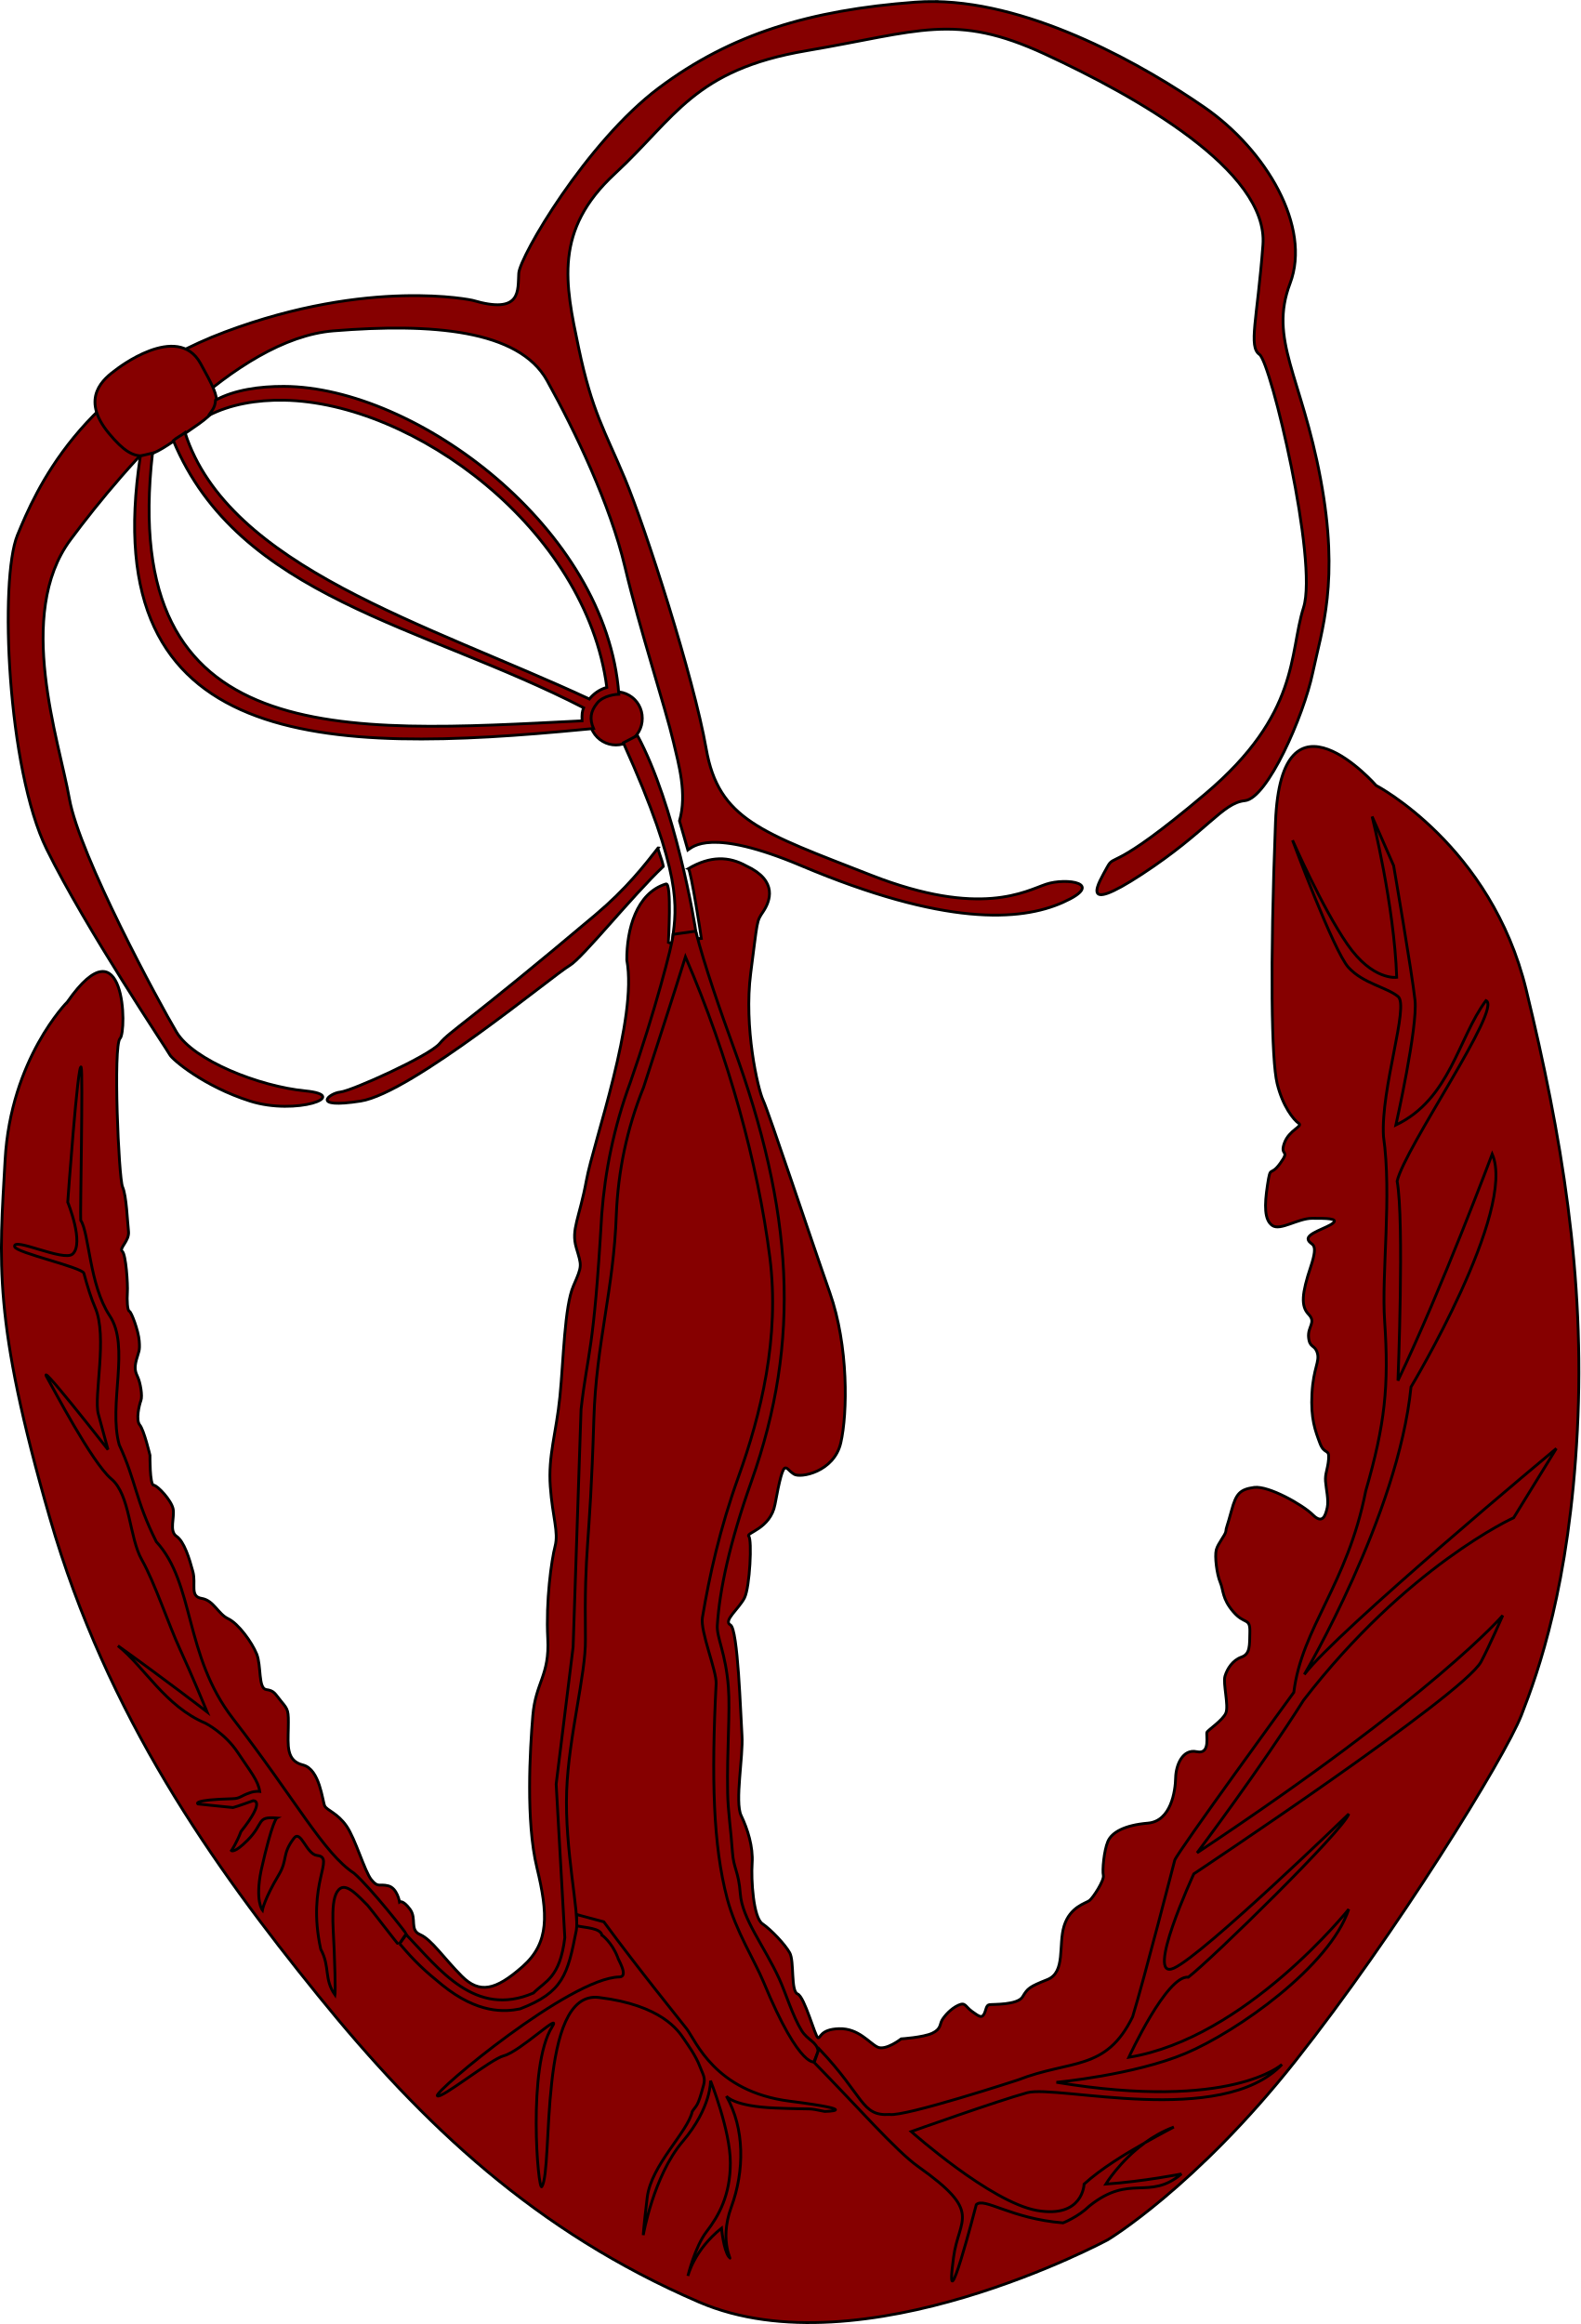
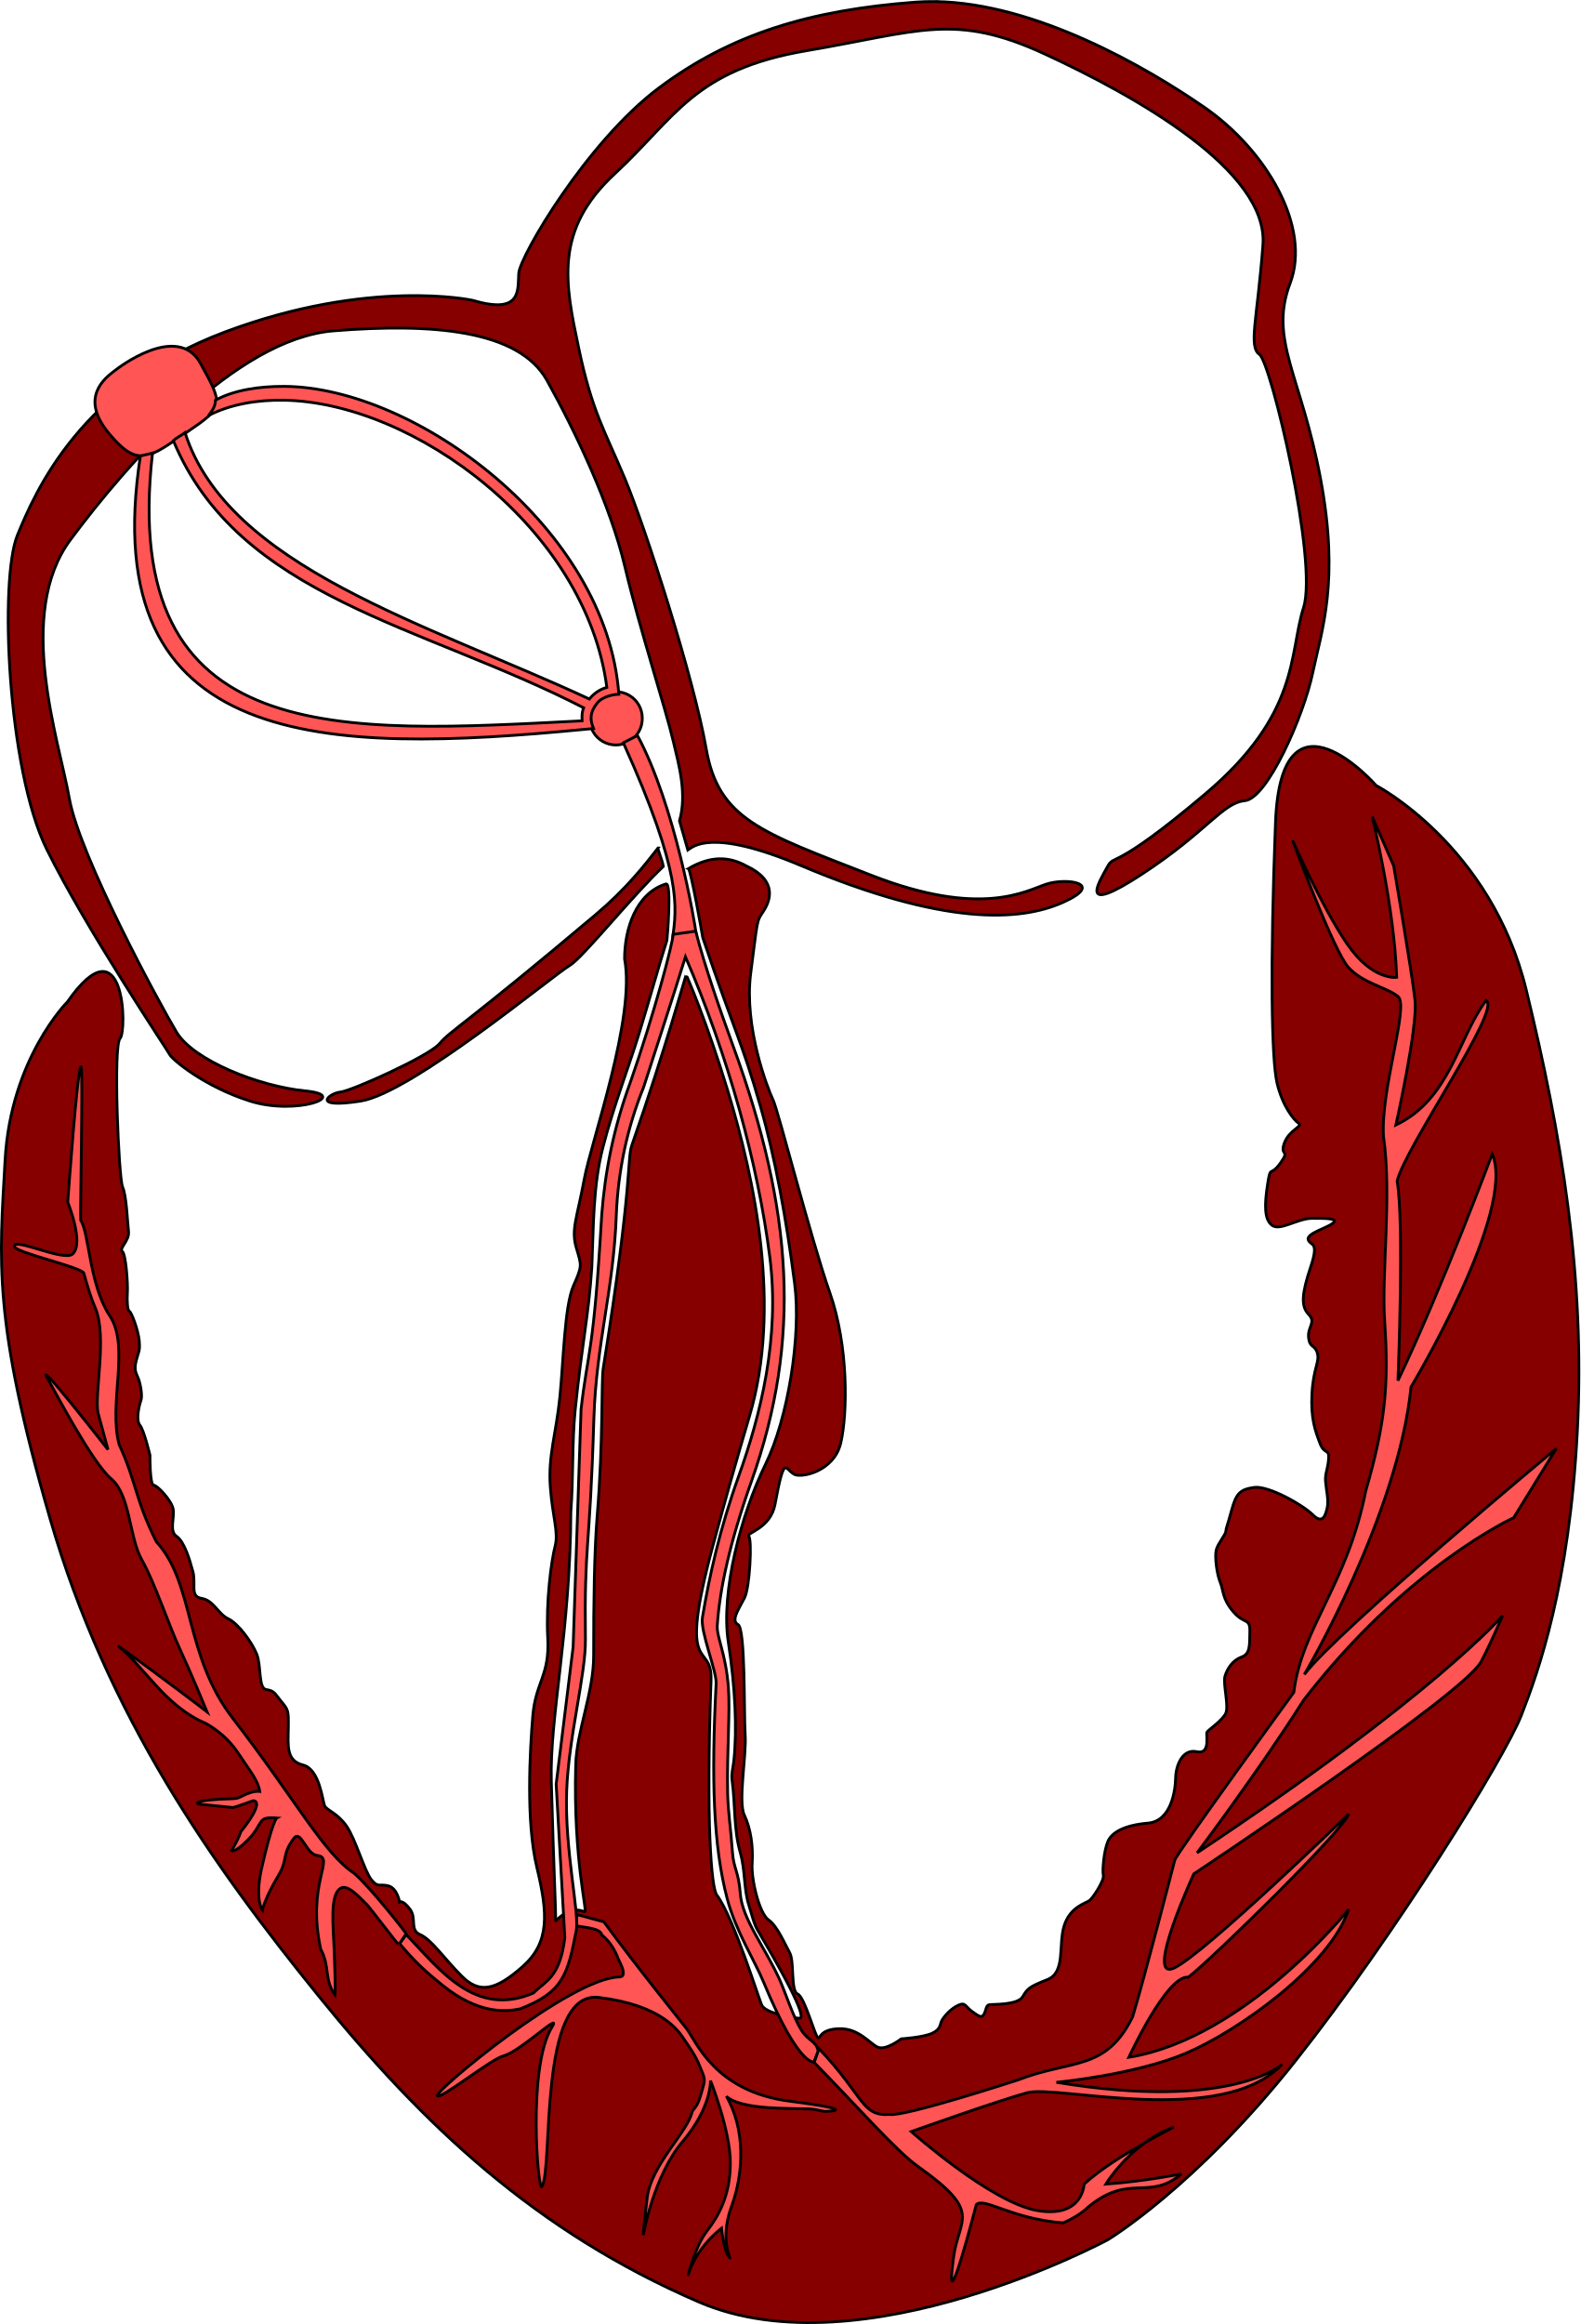
<svg xmlns="http://www.w3.org/2000/svg" id="svg2876" version="1.1" width="564.122" height="829.481">
  <defs id="defs2880">
    </defs>
-   <path style="fill:#860000;stroke:#000000;stroke-width:1px;stroke-linecap:butt;stroke-linejoin:miter;stroke-opacity:1;fill-opacity:1" d="m 24.049,357.592 c 0,0 -20.238,20.238 -22.234,56.439 -1.995,36.201 -4.561,56.724 15.963,127.701 20.523,70.976 58.149,123.995 95.776,170.458 37.626,46.463 77.818,84.374 135.967,109.458 58.149,25.084 145.944,-22.234 145.944,-22.234 0,0 31.355,-18.813 66.986,-63.85 35.631,-45.037 74.682,-108.032 80.668,-123.425 5.986,-15.392 17.103,-46.177 19.953,-101.476 2.85,-55.299 -5.701,-105.752 -18.243,-157.345 -12.542,-51.593 -53.589,-72.972 -53.589,-72.972 0,0 -33.92,-38.766 -35.916,13.112 -1.995,51.878 -1.425,84.944 0.57,93.21 1.995,8.266 5.986,13.112 7.696,14.252 1.71,1.14 -3.421,2.28 -5.131,7.126 -1.71,4.846 2.28,1.995 -1.425,7.126 -3.706,5.131 -3.421,0.285 -4.561,7.696 -1.14,7.411 -1.14,12.542 1.71,14.537 2.85,1.995 9.121,-2.565 14.252,-2.565 5.131,0 9.407,0 7.411,1.71 -1.995,1.71 -9.692,3.706 -8.836,5.986 0.855,2.28 3.991,0.285 0.855,9.692 -3.136,9.407 -3.556,13.959 -0.734,16.882 2.822,2.923 -0.403,4.333 0,8.264 0.403,3.93 2.217,2.419 3.124,5.543 0.907,3.124 -1.411,5.341 -1.915,14.411 -0.504,9.07 1.209,13.404 2.822,17.737 1.612,4.333 3.426,1.814 3.124,5.644 -0.302,3.83 -1.31,5.14 -1.109,7.962 0.202,2.822 1.209,6.752 0.605,9.473 -0.605,2.721 -1.612,6.047 -5.14,2.519 -3.527,-3.527 -15.822,-10.481 -20.962,-9.776 -5.14,0.705 -6.45,2.318 -8.062,8.264 -1.612,5.946 -1.915,6.047 -2.016,7.357 -0.101,1.31 -2.822,4.333 -3.426,6.651 -0.605,2.318 0.202,8.768 1.411,11.59 1.209,2.822 0.605,5.744 4.636,10.481 4.031,4.737 6.047,2.016 5.946,7.155 -0.101,5.14 0.101,7.962 -3.023,9.07 -3.124,1.109 -5.039,4.132 -5.845,6.752 -0.806,2.62 1.411,10.582 0.302,13.202 -1.109,2.62 -6.349,6.047 -6.752,6.853 -0.403,0.806 1.411,8.062 -3.628,6.954 -5.039,-1.109 -7.458,4.737 -7.558,9.372 -0.101,4.636 -1.612,15.419 -9.876,16.125 -8.264,0.705 -12.9,3.225 -14.311,6.551 -1.411,3.326 -2.016,10.38 -1.612,12.093 0.403,1.713 -3.628,7.962 -4.938,8.969 -1.31,1.008 -6.954,2.217 -9.07,9.07 -2.116,6.853 0.605,16.528 -5.946,19.148 -6.551,2.62 -7.055,3.124 -8.869,6.148 -1.814,3.023 -10.683,2.62 -11.892,2.822 -1.209,0.202 -1.109,2.016 -1.915,3.426 -0.806,1.411 -1.713,0.806 -4.233,-1.008 -2.519,-1.814 -2.318,-3.426 -4.938,-2.217 -2.62,1.209 -4.837,3.729 -5.744,5.241 -0.907,1.512 -0.302,3.225 -3.527,4.737 -3.225,1.512 -11.086,2.016 -11.086,2.016 0,0 -5.543,4.333 -8.465,2.923 -2.923,-1.411 -6.752,-6.752 -13.706,-6.551 -6.954,0.202 -6.551,3.628 -7.558,3.225 -1.008,-0.403 -4.737,-14.613 -7.256,-15.621 -2.519,-1.008 -1.109,-11.69 -2.822,-14.714 -1.713,-3.023 -6.551,-8.163 -9.776,-10.38 -3.225,-2.217 -4.031,-15.722 -3.628,-21.567 0.403,-5.845 -1.612,-12.194 -3.93,-17.032 -2.318,-4.837 0.806,-21.164 0.302,-28.621 -0.504,-7.458 -1.411,-37.994 -4.132,-39.405 -2.721,-1.411 3.124,-5.845 5.039,-9.675 1.915,-3.83 2.721,-20.76 1.512,-21.97 -1.209,-1.209 7.76,-2.62 9.372,-11.388 1.612,-8.768 2.721,-13.101 3.729,-13.001 1.008,0.101 0.806,0.705 3.023,2.217 2.217,1.512 14.311,-0.705 16.729,-11.186 2.419,-10.481 2.822,-34.466 -3.93,-53.614 -6.752,-19.148 -21.869,-64.599 -23.784,-68.631 -1.915,-4.031 -6.954,-26.102 -4.434,-45.451 2.519,-19.35 2.016,-18.241 4.434,-21.869 2.419,-3.628 5.489,-11.017 -6.066,-16.359 -6.179,-3.423 -12.804,-3.618 -20.637,0.995 0.903,0.296 4.592,24.434 4.639,24.842 -0.58,-0.028 -11.727,1.898 -11.778,1.712 -0.033,-0.12 1.318,-21.757 -0.876,-21.083 -10.599,3.256 -14.009,16.357 -13.957,27.127 3.964,20.953 -11.892,64.902 -14.411,78.608 -2.519,13.706 -5.543,17.536 -3.628,24.086 1.915,6.551 2.217,6.248 -1.008,13.605 -3.225,7.357 -3.527,26.606 -4.837,39.606 -1.31,13 -4.233,20.962 -3.426,32.048 0.806,11.086 3.023,16.225 1.713,21.264 -1.31,5.039 -3.326,19.652 -2.62,32.955 0.705,13.303 -4.333,15.52 -5.341,27.613 -1.008,12.093 -2.526,37.632 1.465,54.165 3.991,16.533 4.561,26.794 -5.131,35.346 -9.692,8.551 -15.393,9.692 -21.664,3.421 -6.271,-6.271 -10.832,-13.112 -14.822,-14.822 -3.991,-1.71 -1.14,-5.701 -3.706,-9.121 -2.565,-3.421 -3.706,-2.565 -3.706,-2.565 0,0 -0.811,-4.947 -4.036,-5.753 -3.225,-0.806 -3.628,0.806 -6.047,-2.217 -2.419,-3.023 -5.644,-14.512 -8.869,-19.148 -3.225,-4.636 -6.954,-5.543 -7.76,-7.155 -0.806,-1.612 -1.713,-13.101 -7.76,-14.613 -6.047,-1.512 -5.341,-6.954 -5.241,-13.202 0.101,-6.248 0,-6.45 -2.419,-9.372 -2.419,-2.923 -2.519,-3.93 -5.442,-4.333 -2.923,-0.403 -1.713,-8.465 -3.426,-12.698 -1.713,-4.233 -6.551,-10.884 -10.179,-12.597 -3.628,-1.713 -5.14,-6.551 -9.473,-7.256 -4.333,-0.705 -1.915,-5.039 -3.124,-9.574 -1.209,-4.535 -3.124,-10.783 -5.845,-12.597 -2.721,-1.814 -0.605,-6.752 -1.209,-9.776 -0.605,-3.023 -5.543,-8.365 -6.954,-8.465 -1.411,-0.101 -1.31,-10.683 -1.31,-10.683 0,0 -2.116,-8.969 -3.628,-10.783 -1.512,-1.814 -0.202,-7.155 0.403,-8.768 0.605,-1.612 -0.202,-6.349 -1.109,-8.264 -0.907,-1.915 -1.31,-3.225 -0.504,-6.248 0.806,-3.023 1.31,-3.023 1.008,-6.752 -0.302,-3.729 -2.822,-10.38 -3.527,-10.582 -0.705,-0.202 -0.907,-3.93 -0.705,-6.752 0.202,-2.822 -0.504,-13.504 -1.814,-14.613 -1.31,-1.109 2.62,-3.729 2.217,-7.155 -0.403,-3.426 -0.705,-12.698 -2.116,-15.822 -1.411,-3.124 -3.426,-50.591 -0.907,-53.01 2.519,-2.419 1.915,-42.73 -18.803,-13.056 z" id="ventricles">
-     </path>
-   <path style="fill:#860000;fill-opacity:1;stroke:#000000;stroke-width:1px;stroke-linecap:butt;stroke-linejoin:miter;stroke-opacity:1" id="atrioventricular_node" d="m 337.21,294.665 a 9.407,9.407 0 1 1 -18.813,0 9.407,9.407 0 1 1 18.813,0 z" transform="translate(-107.9316,-38.2684)">
+   <path style="fill:#ff5555;fill-opacity:1;stroke:#000000;stroke-width:1px;stroke-linecap:butt;stroke-linejoin:miter;stroke-opacity:1" id="atrioventricular_node" d="m 337.21,294.665 a 9.407,9.407 0 1 1 -18.813,0 9.407,9.407 0 1 1 18.813,0 z" transform="translate(-107.9316,-38.2684)">
    </path>
  <path style="fill:#860000;fill-opacity:1;stroke:#000000;stroke-width:1px;stroke-linecap:butt;stroke-linejoin:miter;stroke-opacity:1" d="m 236.785,309.246 c -0.428,-2.497 -2.314,-6.724 -1.825,-6.644 -5.011,6.426 -11.464,14.69 -22.373,23.891 -46.358,39.102 -51.997,41.503 -55.625,45.938 -3.628,4.434 -31.438,16.941 -35.469,17.344 -4.031,0.403 -10.89,6.041 7.25,3.219 18.14,-2.822 68.95,-45.15 74.594,-48.375 4.524,-2.585 22.144,-24.662 33.448,-35.372 z" id="atria2">
    </path>
  <path style="fill:#860000;fill-opacity:1;stroke:#000000;stroke-width:1px;stroke-linecap:butt;stroke-linejoin:miter;stroke-opacity:1" d="m 333.775,0.556 c -2.384,-0.032 -4.751,0.042 -7.094,0.219 -37.49,2.822 -65.701,11.275 -91.5,30.625 -25.799,19.35 -49.597,60.078 -50,66.125 -0.403,6.047 1.206,14.897 -16.531,9.656 0,0 -36.682,-8.068 -88.281,11.281 -51.599,19.35 -67.706,56.841 -74.156,72.562 -6.45,15.722 -3.64,83.472 10.469,112.094 14.109,28.621 43.131,71.731 43.938,73.344 0.806,1.612 12.097,11.291 28.625,16.531 16.528,5.241 36.278,-2.013 19.75,-3.625 -16.528,-1.612 -39.922,-10.891 -45.969,-20.969 -6.047,-10.078 -34.653,-62.879 -38.281,-83.438 -3.628,-20.559 -19.346,-65.707 0.406,-92.312 19.753,-26.606 58.835,-71.741 93.906,-74.562 35.071,-2.822 66.141,-0.421 76.219,17.719 10.078,18.14 22.572,44.36 27.812,66.531 5.241,22.171 14.491,50.375 17.312,62.469 1.864,7.989 4.947,18.474 2.158,28.211 0.056,0.313 2.894,9.847 3.014,10.368 1.612,-1.008 7.94,-8.128 40.391,5.578 51.113,21.588 78.213,19.947 93.531,13.094 15.318,-6.853 1.194,-8.887 -6.062,-6.469 -7.256,2.419 -23.366,12.1 -62.469,-3.219 -39.102,-15.318 -54.441,-19.76 -58.875,-45.156 -4.434,-25.396 -21.744,-79.01 -29,-96.344 -7.256,-17.334 -11.694,-23.772 -16.531,-46.75 -4.837,-22.978 -8.862,-41.938 12.906,-62.094 21.768,-20.156 28.188,-37.085 68.5,-43.938 40.312,-6.853 52.813,-13.697 85.062,1.219 32.249,14.915 79.828,41.519 77.812,68.125 -2.016,26.606 -5.25,36.272 -1.219,39.094 4.031,2.822 20.959,73.785 15.719,90.312 -5.241,16.528 -1.201,37.879 -35.062,66.5 -33.862,28.621 -32.241,20.978 -35.062,26.219 -2.822,5.241 -10.881,17.725 12.5,2.406 23.381,-15.318 28.625,-25.381 36.688,-26.188 8.062,-0.806 20.963,-30.244 24.188,-45.562 3.225,-15.318 9.665,-32.66 2.812,-69.344 -6.853,-36.684 -18.534,-49.563 -10.875,-69.719 7.659,-20.156 -8.485,-47.588 -30.656,-62.906 -20.786,-14.361 -60.339,-37.211 -96.094,-37.688 l 5e-5,-5e-5 z" id="atria">
    </path>
-   <path style="fill:#860000;fill-opacity:1;stroke:#000000;stroke-width:1px;stroke-linecap:butt;stroke-linejoin:miter;stroke-opacity:1" d="m 41.442,131.934 c 0,0 21.869,-17.233 30.133,-2.217 8.264,15.016 8.465,15.52 -4.938,24.59 -13.404,9.07 -17.334,13.001 -27.815,0.302 -10.481,-12.698 -1.618,-19.58 2.62,-22.675 z" id="sinoatrial_node">
+   <path style="fill:#ff5555;fill-opacity:1;stroke:#000000;stroke-width:1px;stroke-linecap:butt;stroke-linejoin:miter;stroke-opacity:1" d="m 41.442,131.934 c 0,0 21.869,-17.233 30.133,-2.217 8.264,15.016 8.465,15.52 -4.938,24.59 -13.404,9.07 -17.334,13.001 -27.815,0.302 -10.481,-12.698 -1.618,-19.58 2.62,-22.675 z" id="sinoatrial_node">
    </path>
-   <path style="fill:#860000;fill-opacity:1;stroke:#000000;stroke-width:1px;stroke-linecap:butt;stroke-linejoin:miter;stroke-opacity:1" d="m 101.375,137.906 c -8.7,-0.032 -17.733,1.244 -24.444,4.916 -0.109,2.742 -1.51,4.023 -2.497,5.504 7.688,-4.007 17.237,-5.642 26.909,-5.482 46.242,0.764 107.868,45.756 115.281,102.5 -2.717,0.752 -4.672,2.265 -6.25,4.156 -0.004,-0.003 -0.028,-0.029 -0.031,-0.031 C 152.563,222.627 81.434,202.459 66.052,154.418 c -1.139,0.875 -3.245,1.936 -4.176,2.842 23.339,56.077 88.932,65.751 146.467,95.365 -0.537,1.332 -0.635,2.257 -0.562,4.656 C 122.108,261.598 42.369,268.033 54.438,161.719 L 50.112,162.75 C 33.827,268.426 116.454,269.209 208.75,260.312 l 3.125,-0.281 c -1.452,-3.373 -1.113,-6.04 1.188,-8.938 2.222,-2.948 7.157,-3.308 7.844,-3.312 C 216.612,188.534 148.356,138.076 101.375,137.906 z" id="internodal_fibres">
+   <path style="fill:#ff5555;fill-opacity:1;stroke:#000000;stroke-width:1px;stroke-linecap:butt;stroke-linejoin:miter;stroke-opacity:1" d="m 101.375,137.906 c -8.7,-0.032 -17.733,1.244 -24.444,4.916 -0.109,2.742 -1.51,4.023 -2.497,5.504 7.688,-4.007 17.237,-5.642 26.909,-5.482 46.242,0.764 107.868,45.756 115.281,102.5 -2.717,0.752 -4.672,2.265 -6.25,4.156 -0.004,-0.003 -0.028,-0.029 -0.031,-0.031 C 152.563,222.627 81.434,202.459 66.052,154.418 c -1.139,0.875 -3.245,1.936 -4.176,2.842 23.339,56.077 88.932,65.751 146.467,95.365 -0.537,1.332 -0.635,2.257 -0.562,4.656 C 122.108,261.598 42.369,268.033 54.438,161.719 L 50.112,162.75 C 33.827,268.426 116.454,269.209 208.75,260.312 l 3.125,-0.281 c -1.452,-3.373 -1.113,-6.04 1.188,-8.938 2.222,-2.948 7.157,-3.308 7.844,-3.312 C 216.612,188.534 148.356,138.076 101.375,137.906 z" id="internodal_fibres">
    </path>
-   <path style="fill:#860000;fill-opacity:1;stroke:#000000;stroke-width:1px;stroke-linecap:butt;stroke-linejoin:miter;stroke-opacity:1" d="m 222.52,265.118 c 21.23,47.068 18.975,58.784 17.619,69.56 l 8.429,-0.996 c -0.517,-4.476 -7.595,-46.182 -21.009,-71.185 l -5.039,2.62 z" id="bundle_of_his">
+   <path style="fill:#ff5555;fill-opacity:1;stroke:#000000;stroke-width:1px;stroke-linecap:butt;stroke-linejoin:miter;stroke-opacity:1" d="m 222.52,265.118 c 21.23,47.068 18.975,58.784 17.619,69.56 l 8.429,-0.996 c -0.517,-4.476 -7.595,-46.182 -21.009,-71.185 l -5.039,2.62 z" id="bundle_of_his">
    </path>
-   <path style="fill:#860000;stroke:#000000;stroke-width:1px;stroke-linecap:butt;stroke-linejoin:miter;stroke-opacity:1;fill-opacity:1" d="m 240.303,333.493 c -0.158,3.315 -6.769,28.401 -15.267,52.746 -6.004,16.317 -9.057,31.979 -10.229,47.222 -2.906,50.313 -4.954,48.287 -7.384,69.54 l -2.833,84.833 -6.054,48.956 3.091,54.809 c -1.778,14.414 -6.913,15.406 -11.208,19.751 -20.852,8.983 -33.603,-8.566 -45.408,-20.838 l -2.361,3.195 c 5.258,6.29 9.053,9.799 15.212,14.78 12.684,10.257 22.29,9.654 27.774,8.523 15.407,-5.909 16.992,-12.222 20.094,-28.029 1.171,-5.967 -4.211,-28.778 -3.444,-49.775 0.706,-19.343 6.845,-41.613 6.695,-54.024 -0.427,-35.337 1.53,-29.932 3.013,-78.758 0.819,-26.969 7.109,-46.295 8.02,-72.959 0.64,-15.392 3.719,-30.54 9.732,-45.394 4.781,-14.919 10.166,-31.134 14.947,-46.564 15.246,35.318 25.84,73.616 30.116,107.223 3.652,28.704 -3.279,56.315 -11.132,78.187 -6.822,19.001 -10.444,35.663 -12.926,50.387 -0.846,5.017 5.121,19.051 4.887,23.635 -1.719,33.721 -1.069,57.703 3.938,76.68 3.079,11.67 9.804,22.094 12.952,29.707 13.405,32.417 18.86,28.503 18.121,28.428 l 1.411,-3.628 c -0.464,-3.466 -3.686,-3.804 -5.923,-7.409 -3.113,-5.015 -5.641,-13.334 -7.93,-18.359 -5.268,-11.566 -13.27,-21.44 -13.941,-30.468 -0.599,-8.059 -2.399,-8.88 -2.807,-14.896 -0.534,-7.887 -1.593,-14.424 -1.713,-21.188 -0.274,-15.489 0.951,-28.736 0.262,-37.669 -0.941,-12.183 -4.223,-17.661 -3.948,-21.992 0.811,-12.77 4.443,-29.624 12.169,-51.383 17.918,-50.467 14.945,-96.61 -6.531,-155.436 -4.324,-11.844 -10.296,-28.95 -13.349,-40.976 l -8.042,1.141 z" id="bundle_branches">
+   <path style="fill:#860000;stroke:#000000;stroke-width:1px;stroke-linecap:butt;stroke-linejoin:miter;stroke-opacity:1;fill-opacity:1" d="m 24.049,357.592 c 0,0 -20.238,20.238 -22.234,56.439 -1.995,36.201 -4.561,56.724 15.963,127.701 20.523,70.976 58.149,123.995 95.776,170.458 37.626,46.463 77.818,84.374 135.967,109.458 58.149,25.084 145.944,-22.234 145.944,-22.234 0,0 31.355,-18.813 66.986,-63.85 35.631,-45.037 74.682,-108.032 80.668,-123.425 5.986,-15.392 17.103,-46.177 19.953,-101.476 2.85,-55.299 -5.701,-105.752 -18.243,-157.345 -12.542,-51.593 -53.589,-72.972 -53.589,-72.972 0,0 -33.92,-38.766 -35.916,13.112 -1.995,51.878 -1.425,84.944 0.57,93.21 1.995,8.266 5.986,13.112 7.696,14.252 1.71,1.14 -3.421,2.28 -5.131,7.126 -1.71,4.846 2.28,1.995 -1.425,7.126 -3.706,5.131 -3.421,0.285 -4.561,7.696 -1.14,7.411 -1.14,12.542 1.71,14.537 2.85,1.995 9.121,-2.565 14.252,-2.565 5.131,0 9.407,0 7.411,1.71 -1.995,1.71 -9.692,3.706 -8.836,5.986 0.855,2.28 3.991,0.285 0.855,9.692 -3.136,9.407 -3.556,13.959 -0.734,16.882 2.822,2.923 -0.403,4.333 0,8.264 0.403,3.93 2.217,2.419 3.124,5.543 0.907,3.124 -1.411,5.341 -1.915,14.411 -0.504,9.07 1.209,13.404 2.822,17.737 1.612,4.333 3.426,1.814 3.124,5.644 -0.302,3.83 -1.31,5.14 -1.109,7.962 0.202,2.822 1.209,6.752 0.605,9.473 -0.605,2.721 -1.612,6.047 -5.14,2.519 -3.527,-3.527 -15.822,-10.481 -20.962,-9.776 -5.14,0.705 -6.45,2.318 -8.062,8.264 -1.612,5.946 -1.915,6.047 -2.016,7.357 -0.101,1.31 -2.822,4.333 -3.426,6.651 -0.605,2.318 0.202,8.768 1.411,11.59 1.209,2.822 0.605,5.744 4.636,10.481 4.031,4.737 6.047,2.016 5.946,7.155 -0.101,5.14 0.101,7.962 -3.023,9.07 -3.124,1.109 -5.039,4.132 -5.845,6.752 -0.806,2.62 1.411,10.582 0.302,13.202 -1.109,2.62 -6.349,6.047 -6.752,6.853 -0.403,0.806 1.411,8.062 -3.628,6.954 -5.039,-1.109 -7.458,4.737 -7.558,9.372 -0.101,4.636 -1.612,15.419 -9.876,16.125 -8.264,0.705 -12.9,3.225 -14.311,6.551 -1.411,3.326 -2.016,10.38 -1.612,12.093 0.403,1.713 -3.628,7.962 -4.938,8.969 -1.31,1.008 -6.954,2.217 -9.07,9.07 -2.116,6.853 0.605,16.528 -5.946,19.148 -6.551,2.62 -7.055,3.124 -8.869,6.148 -1.814,3.023 -10.683,2.62 -11.892,2.822 -1.209,0.202 -1.109,2.016 -1.915,3.426 -0.806,1.411 -1.713,0.806 -4.233,-1.008 -2.519,-1.814 -2.318,-3.426 -4.938,-2.217 -2.62,1.209 -4.837,3.729 -5.744,5.241 -0.907,1.512 -0.302,3.225 -3.527,4.737 -3.225,1.512 -11.086,2.016 -11.086,2.016 0,0 -5.543,4.333 -8.465,2.923 -2.923,-1.411 -6.752,-6.752 -13.706,-6.551 -6.954,0.202 -6.551,3.628 -7.558,3.225 -1.008,-0.403 -4.737,-14.613 -7.256,-15.621 -2.519,-1.008 -1.109,-11.69 -2.822,-14.714 -1.713,-3.023 -4.342,-9.517 -7.566,-11.734 -3.225,-2.217 -6.24,-14.368 -5.837,-20.213 0.403,-5.845 -0.472,-12.337 -2.79,-17.174 -2.318,-4.837 0.806,-21.164 0.302,-28.621 -0.504,-7.458 0.157,-37.994 -2.564,-39.405 -2.721,-1.411 0.416,-5.703 2.331,-9.532 1.915,-3.83 2.721,-20.76 1.512,-21.97 -1.209,-1.209 7.76,-2.62 9.372,-11.388 1.612,-8.768 2.721,-13.101 3.729,-13.001 1.008,0.101 0.806,0.705 3.023,2.217 2.217,1.512 14.311,-0.705 16.729,-11.186 2.419,-10.481 2.822,-34.466 -3.93,-53.614 -6.752,-19.148 -18.335,-64.742 -20.249,-68.773 -1.915,-4.031 -10.488,-25.959 -7.969,-45.309 2.519,-19.35 2.016,-18.241 4.434,-21.869 2.419,-3.628 5.489,-11.017 -6.066,-16.359 -6.179,-3.423 -12.804,-3.618 -20.637,0.995 0.903,0.296 5.096,24.232 5.143,24.64 11.967,35.397 13.827,36.708 20.536,60.031 5.258,18.28 9.265,40.079 12.282,63.619 2.367,18.463 -2.414,47.959 -10.418,64.301 -8.64,17.64 -16.039,45.56 -13.289,63.413 2.457,15.946 3.213,31.054 1.969,42.536 -0.246,2.275 -0.926,4.509 -0.633,6.664 1.244,9.135 0.531,17.567 2.93,25.96 1.883,6.587 1.193,13.025 3.111,18.893 1.038,3.175 1.641,6.387 3.17,8.97 17.377,29.344 15.833,31.099 15.024,31.289 -0.558,0.131 -11.437,-1.361 -13.489,-4.42 -0.853,-1.272 -9.979,-31.312 -16.204,-39.593 -1.941,-2.582 -3.881,-25.977 -2.038,-76.466 0.544,-14.908 -12.312,0.102 0.625,-48.028 4.025,-14.976 8.641,-31.371 13.119,-46.456 11.494,-38.721 1.964,-84.093 -7.783,-116.148 -7.494,-24.646 -14.767,-41.42 -14.85,-41.248 -0.382,0.794 -7.057,25.35 -19.385,60.794 -1.752,5.037 0.421,13.239 -10.218,79.65 -0.695,4.336 0.04,26.088 -2.146,52.574 -1.001,12.127 -1.299,31.172 -1.263,49.891 0.026,13.274 -6.073,26.781 -6.404,39.056 -0.924,34.278 4.448,52.952 3.176,52.398 -5.901,-2.565 -10.319,3.632 -10.314,3.215 0.042,-3.641 -0.716,-18.545 -1.575,-49.759 -0.631,-22.924 6.814,-53.66 6.973,-96.294 0.911,-11.279 0.402,-25.068 1.531,-36.074 2.562,-24.971 4.779,-33.412 5.962,-51.212 0.63,-14.436 0.378,-28.863 3.955,-42.719 3.828,-14.831 9.082,-28.171 13.001,-40.908 3.599,-11.697 6.9,-23.721 9.858,-33.021 0.038,-0.119 1.822,-20.749 -0.373,-20.075 -10.599,3.256 -14.792,16.001 -14.741,26.77 3.964,20.953 -11.892,64.902 -14.411,78.608 -2.519,13.706 -4.759,17.892 -2.844,24.442 1.915,6.551 2.217,6.248 -1.008,13.605 -3.225,7.357 -3.527,26.606 -4.837,39.606 -1.31,13 -4.233,20.962 -3.426,32.048 0.806,11.086 3.023,16.225 1.713,21.264 -1.31,5.039 -3.326,19.652 -2.62,32.955 0.705,13.303 -4.333,15.52 -5.341,27.613 -1.008,12.093 -2.526,37.632 1.465,54.165 3.991,16.533 4.561,26.794 -5.131,35.346 -9.692,8.551 -15.393,9.692 -21.664,3.421 -6.271,-6.271 -10.832,-13.112 -14.822,-14.822 -3.991,-1.71 -1.14,-5.701 -3.706,-9.121 -2.565,-3.421 -3.706,-2.565 -3.706,-2.565 0,0 -0.811,-4.947 -4.036,-5.753 -3.225,-0.806 -3.628,0.806 -6.047,-2.217 -2.419,-3.023 -5.644,-14.512 -8.869,-19.148 -3.225,-4.636 -6.954,-5.543 -7.76,-7.155 -0.806,-1.612 -1.713,-13.101 -7.76,-14.613 -6.047,-1.512 -5.341,-6.954 -5.241,-13.202 0.101,-6.248 0,-6.45 -2.419,-9.372 -2.419,-2.923 -2.519,-3.93 -5.442,-4.333 -2.923,-0.403 -1.713,-8.465 -3.426,-12.698 -1.713,-4.233 -6.551,-10.884 -10.179,-12.597 -3.628,-1.713 -5.14,-6.551 -9.473,-7.256 -4.333,-0.705 -1.915,-5.039 -3.124,-9.574 -1.209,-4.535 -3.124,-10.783 -5.845,-12.597 -2.721,-1.814 -0.605,-6.752 -1.209,-9.776 -0.605,-3.023 -5.543,-8.365 -6.954,-8.465 -1.411,-0.101 -1.31,-10.683 -1.31,-10.683 0,0 -2.116,-8.969 -3.628,-10.783 -1.512,-1.814 -0.202,-7.155 0.403,-8.768 0.605,-1.612 -0.202,-6.349 -1.109,-8.264 -0.907,-1.915 -1.31,-3.225 -0.504,-6.248 0.806,-3.023 1.31,-3.023 1.008,-6.752 -0.302,-3.729 -2.822,-10.38 -3.527,-10.582 -0.705,-0.202 -0.907,-3.93 -0.705,-6.752 0.202,-2.822 -0.504,-13.504 -1.814,-14.613 -1.31,-1.109 2.62,-3.729 2.217,-7.155 -0.403,-3.426 -0.705,-12.698 -2.116,-15.822 -1.411,-3.124 -3.426,-50.591 -0.907,-53.01 2.519,-2.419 1.915,-42.73 -18.803,-13.056 z" id="ventricles">
    </path>
-   <path style="fill:#860000;fill-opacity:1;stroke:#000000;stroke-width:1px;stroke-linecap:butt;stroke-linejoin:miter;stroke-opacity:1" d="m 290.648,736.138 c 15.308,15.579 29.169,31.525 37.108,37.148 23.299,16.508 14.483,18.259 12.638,32.417 -3.658,26.849 8.116,-18.82 8.116,-18.82 2.778,-2.778 12.341,5.017 30.965,6.507 0,0 5.368,-2.066 9.455,-6.058 14.554,-11.648 21.161,-1.694 32.813,-11.406 0,0 -13.406,2.661 -27,3.625 0,0 4.909,-8.144 13.875,-14.688 -7.085,4.007 -15.572,9.184 -21.625,14.688 0,0 -0.337,12.32 -16.841,9.406 -16.5,-2.91 -44.858,-28.158 -44.858,-28.158 0,0 30.74,-10.952 41.42,-13.873 10.676,-2.914 69.369,12.602 90.926,-10.096 0,0 -18.099,16.683 -80.512,6.384 0,0 27.685,-2.57 46.128,-10.336 18.435,-7.777 51.431,-31.049 58.219,-51.438 0,0 -36.762,46.061 -78.503,52.848 0,0 13.516,-29.444 21.253,-28.598 8.73,-6.787 55.319,-52.419 57.25,-58.25 0,0 -51.725,50.17 -62.405,55.019 -10.676,4.849 7.092,-33.644 7.092,-33.644 0,0 96.251,-63.925 102.538,-75.703 3.002,-5.624 7.75,-16.531 7.75,-16.531 0,0 -24.081,28.281 -109.117,84.732 0,0 22.702,-30.201 37.993,-54.454 36.947,-47.904 75.02,-65.153 75.02,-65.153 l 15.219,-24.706 c 0,0 -78.298,65.126 -89.953,80.655 0,0 33.529,-56.856 38.083,-102.615 0,0 37.795,-62.97 28.99,-83.134 0,0 -18.017,48.141 -33.647,80.852 0,0 2.297,-57.072 -0.301,-71.172 2.751,-11.949 37.754,-62.043 31.718,-64.457 -9.972,13.36 -12.724,35.109 -32.157,44.414 0,0 7.854,-35.027 6.823,-44.529 -1.016,-9.502 -7.63,-48.048 -7.63,-48.048 l -7.678,-17.536 c 0,0 7.899,31.615 8.776,57.396 0,0 -8.588,1.294 -17.625,-11.812 -9.034,-13.106 -19.556,-37.112 -19.556,-37.112 0,0 14.686,39.618 19.963,45.393 5.28,5.771 13.684,7.063 17.711,10.393 4.02,3.334 -6.242,32.814 -5.212,49.93 3.03,21.103 -0.748,48.925 0.407,65.862 1.584,23.22 0.149,36.849 -6.748,60.697 -6.601,33.547 -22.77,48.556 -25.676,71.862 0,0 -41.526,56.994 -42.501,59.9 0,0 -11.027,42.836 -15.033,55.892 -9.576,19.563 -21.974,15.146 -41.009,22.567 0,0 -40.356,13.185 -45.748,12.292 -10.172,0.675 -8.981,-6.416 -25.189,-23.453 l -1.722,4.897 z m 128.376,23.039 c -3.886,1.454 -7.34,3.441 -10.344,5.625 5.344,-3.019 10.344,-5.625 10.344,-5.625 z" id="purkinje_fibres3">
+   <path style="fill:#ff5555;stroke:#000000;stroke-width:1px;stroke-linecap:butt;stroke-linejoin:miter;stroke-opacity:1;fill-opacity:1" d="m 240.303,333.493 c -0.158,3.315 -6.769,28.401 -15.267,52.746 -6.004,16.317 -9.057,31.979 -10.229,47.222 -2.906,50.313 -4.954,48.287 -7.384,69.54 l -2.833,84.833 -6.054,48.956 3.091,54.809 c -1.778,14.414 -6.913,15.406 -11.208,19.751 -20.852,8.983 -33.603,-8.566 -45.408,-20.838 l -2.361,3.195 c 5.258,6.29 9.053,9.799 15.212,14.78 12.684,10.257 22.29,9.654 27.774,8.523 15.407,-5.909 16.992,-12.222 20.094,-28.029 1.171,-5.967 -4.211,-28.778 -3.444,-49.775 0.706,-19.343 6.845,-41.613 6.695,-54.024 -0.427,-35.337 1.53,-29.932 3.013,-78.758 0.819,-26.969 7.109,-46.295 8.02,-72.959 0.64,-15.392 3.719,-30.54 9.732,-45.394 4.781,-14.919 10.166,-31.134 14.947,-46.564 15.246,35.318 25.84,73.616 30.116,107.223 3.652,28.704 -3.279,56.315 -11.132,78.187 -6.822,19.001 -10.444,35.663 -12.926,50.387 -0.846,5.017 5.121,19.051 4.887,23.635 -1.719,33.721 -1.069,57.703 3.938,76.68 3.079,11.67 9.804,22.094 12.952,29.707 13.405,32.417 18.86,28.503 18.121,28.428 l 1.411,-3.628 c -0.464,-3.466 -3.686,-3.804 -5.923,-7.409 -3.113,-5.015 -5.641,-13.334 -7.93,-18.359 -5.268,-11.566 -13.27,-21.44 -13.941,-30.468 -0.599,-8.059 -2.399,-8.88 -2.807,-14.896 -0.534,-7.887 -1.593,-14.424 -1.713,-21.188 -0.274,-15.489 0.951,-28.736 0.262,-37.669 -0.941,-12.183 -4.223,-17.661 -3.948,-21.992 0.811,-12.77 4.443,-29.624 12.169,-51.383 17.918,-50.467 14.945,-96.61 -6.531,-155.436 -4.324,-11.844 -10.296,-28.95 -13.349,-40.976 l -8.042,1.141 z" id="bundle_branches">
    </path>
-   <path style="fill:#860000;fill-opacity:1;stroke:#000000;stroke-width:1px;stroke-linecap:butt;stroke-linejoin:miter;stroke-opacity:1" d="m 126.38,668.587 c -10.831,-7.089 -20.719,-26.042 -43.259,-55.238 -17.462,-22.62 -13.544,-48.068 -27.326,-63.083 -7.523,-15.022 -7.192,-21.565 -13.235,-34.591 -4.014,-14.442 4.006,-35.165 -3.454,-46.145 -7.247,-11.028 -7.245,-29.412 -10.296,-33.994 -0.219,-1.954 0.862,-53.108 0.162,-54.645 -1.161,-2.548 -4.797,48.188 -4.797,48.188 0,0 5.993,14.634 1.754,18.502 -3.148,2.873 -21.596,-6.277 -20.696,-2.583 0.513,2.106 24.143,7.372 24.702,9.438 1.288,4.759 2.667,9.18 3.998,12.194 4.59,10.395 -0.561,31.726 1.162,38.077 1.721,6.358 3.456,12.697 3.456,12.697 0,0 -27.362,-35.019 -21.252,-24.835 1.319,2.197 15.508,29.475 22.398,35.246 6.886,5.78 6.344,20.844 10.941,28.926 4.586,8.093 9.584,23.224 13.609,31.89 4.016,8.657 9.691,22.395 9.691,22.395 0,0 -15.428,-11.898 -31.843,-23.619 9.645,7.713 16.829,21.534 31.27,27.653 0,0 6.881,3.467 11.476,10.391 4.59,6.938 7.318,10.038 7.873,13.942 0,0 -1.473,-0.223 -3.48,0.471 -3.581,1.238 -3.457,2.062 -6.284,2.136 -14.818,0.397 -12.285,1.87 -12.285,1.87 0,0 7.727,0.826 12.519,1.283 1.297,-0.301 7.161,-2.439 7.161,-2.439 0,0 4.842,-0.526 -4.336,11.013 -1.531,4.098 -3.395,6.794 -3.395,6.794 0,0 1.03,1.053 5.764,-3.71 6.098,-6.135 2.977,-8.518 10.435,-7.936 0,0 -1.575,0.83 -5.595,18.727 -2.204,10.854 0.448,14.167 0.448,14.167 0,0 0.687,-3.944 5.852,-12.601 3.293,-5.521 0.999,-7.265 5.394,-13.043 2.506,-3.297 4.378,5.693 8.316,6.135 6.653,0.745 -3.903,9.742 1.26,33.428 3.456,6.437 1.039,10.496 5.094,16.345 0,0 0.282,-1.691 -0.292,-16.126 -0.348,-8.756 -1.608,-19.517 2.255,-21.936 2.506,-1.57 6.441,2.833 9.678,6.074 0.758,0.759 11.078,14.33 11.116,14.069 l 2.657,-3.924 c -0.073,-0.32 -12.457,-16.22 -18.612,-21.601 z" id="purkinje_fibres1">
+   <path style="fill:#ff5555;fill-opacity:1;stroke:#000000;stroke-width:1px;stroke-linecap:butt;stroke-linejoin:miter;stroke-opacity:1" d="m 290.648,736.138 c 15.308,15.579 29.169,31.525 37.108,37.148 23.299,16.508 14.483,18.259 12.638,32.417 -3.658,26.849 8.116,-18.82 8.116,-18.82 2.778,-2.778 12.341,5.017 30.965,6.507 0,0 5.368,-2.066 9.455,-6.058 14.554,-11.648 21.161,-1.694 32.813,-11.406 0,0 -13.406,2.661 -27,3.625 0,0 4.909,-8.144 13.875,-14.688 -7.085,4.007 -15.572,9.184 -21.625,14.688 0,0 -0.337,12.32 -16.841,9.406 -16.5,-2.91 -44.858,-28.158 -44.858,-28.158 0,0 30.74,-10.952 41.42,-13.873 10.676,-2.914 69.369,12.602 90.926,-10.096 0,0 -18.099,16.683 -80.512,6.384 0,0 27.685,-2.57 46.128,-10.336 18.435,-7.777 51.431,-31.049 58.219,-51.438 0,0 -36.762,46.061 -78.503,52.848 0,0 13.516,-29.444 21.253,-28.598 8.73,-6.787 55.319,-52.419 57.25,-58.25 0,0 -51.725,50.17 -62.405,55.019 -10.676,4.849 7.092,-33.644 7.092,-33.644 0,0 96.251,-63.925 102.538,-75.703 3.002,-5.624 7.75,-16.531 7.75,-16.531 0,0 -24.081,28.281 -109.117,84.732 0,0 22.702,-30.201 37.993,-54.454 36.947,-47.904 75.02,-65.153 75.02,-65.153 l 15.219,-24.706 c 0,0 -78.298,65.126 -89.953,80.655 0,0 33.529,-56.856 38.083,-102.615 0,0 37.795,-62.97 28.99,-83.134 0,0 -18.017,48.141 -33.647,80.852 0,0 2.297,-57.072 -0.301,-71.172 2.751,-11.949 37.754,-62.043 31.718,-64.457 -9.972,13.36 -12.724,35.109 -32.157,44.414 0,0 7.854,-35.027 6.823,-44.529 -1.016,-9.502 -7.63,-48.048 -7.63,-48.048 l -7.678,-17.536 c 0,0 7.899,31.615 8.776,57.396 0,0 -8.588,1.294 -17.625,-11.812 -9.034,-13.106 -19.556,-37.112 -19.556,-37.112 0,0 14.686,39.618 19.963,45.393 5.28,5.771 13.684,7.063 17.711,10.393 4.02,3.334 -6.242,32.814 -5.212,49.93 3.03,21.103 -0.748,48.925 0.407,65.862 1.584,23.22 0.149,36.849 -6.748,60.697 -6.601,33.547 -22.77,48.556 -25.676,71.862 0,0 -41.526,56.994 -42.501,59.9 0,0 -11.027,42.836 -15.033,55.892 -9.576,19.563 -21.974,15.146 -41.009,22.567 0,0 -40.356,13.185 -45.748,12.292 -10.172,0.675 -8.981,-6.416 -25.189,-23.453 l -1.722,4.897 z m 128.376,23.039 c -3.886,1.454 -7.34,3.441 -10.344,5.625 5.344,-3.019 10.344,-5.625 10.344,-5.625 z" id="purkinje_fibres3">
    </path>
-   <path style="fill:#860000;fill-opacity:1;stroke:#000000;stroke-width:1px;stroke-linecap:butt;stroke-linejoin:miter;stroke-opacity:1" d="m 214.883,690.688 c 0,0 3.447,2.402 5.571,7.802 -0.118,0.452 4.231,7.067 0.639,7.126 -17.488,0.287 -66.143,40.888 -64.987,42.412 1.112,1.465 19.117,-13.117 23.715,-14.273 5.811,-1.461 20.973,-16.162 17.273,-10.336 -8.921,14.049 -5.012,58.998 -3.685,57.044 4.223,-6.218 -1.579,-70.189 20.35,-67.532 22.468,2.722 28.428,11.928 30.32,14.729 1.651,2.442 4.275,5.989 5.803,10.009 1.063,2.795 2.009,3.862 1.287,6.517 -2.223,8.186 -2.365,6.851 -4.062,9.454 -1.553,7.278 -14.651,19.057 -16.064,30.659 -1.412,11.606 -1.412,13.446 -1.412,13.446 0,0 3.649,-21.143 14.027,-33.36 10.373,-12.215 9.982,-21.743 9.982,-21.743 0,0 7.074,17.714 7.074,29.311 0,11.604 -4.181,18.974 -8.425,24.475 -4.245,5.494 -6.725,15.904 -6.725,15.904 0,0 2.09,-9.115 11.993,-17.044 0,0 0.737,7.796 2.626,10.242 1.886,2.446 -3.838,-4.987 0.881,-17.81 4.713,-12.821 4.827,-27.99 -1.776,-39.592 0,0 2.369,3.66 17.458,4.266 15.093,0.618 10.797,-0.166 17.671,1.219 0,0 14.366,-0.245 -12.479,-3.656 -26.85,-3.409 -33.533,-21.588 -36.832,-25.861 -2.144,-2.779 -17.249,-21.383 -29.546,-38.147 l -9.721,-2.62 0.054,4.031 c 3.288,0.737 8.381,0.756 8.989,3.328 l 2e-5,0 z" id="purkinje_fibres2">
+   <path style="fill:#ff5555;fill-opacity:1;stroke:#000000;stroke-width:1px;stroke-linecap:butt;stroke-linejoin:miter;stroke-opacity:1" d="m 126.38,668.587 c -10.831,-7.089 -20.719,-26.042 -43.259,-55.238 -17.462,-22.62 -13.544,-48.068 -27.326,-63.083 -7.523,-15.022 -7.192,-21.565 -13.235,-34.591 -4.014,-14.442 4.006,-35.165 -3.454,-46.145 -7.247,-11.028 -7.245,-29.412 -10.296,-33.994 -0.219,-1.954 0.862,-53.108 0.162,-54.645 -1.161,-2.548 -4.797,48.188 -4.797,48.188 0,0 5.993,14.634 1.754,18.502 -3.148,2.873 -21.596,-6.277 -20.696,-2.583 0.513,2.106 24.143,7.372 24.702,9.438 1.288,4.759 2.667,9.18 3.998,12.194 4.59,10.395 -0.561,31.726 1.162,38.077 1.721,6.358 3.456,12.697 3.456,12.697 0,0 -27.362,-35.019 -21.252,-24.835 1.319,2.197 15.508,29.475 22.398,35.246 6.886,5.78 6.344,20.844 10.941,28.926 4.586,8.093 9.584,23.224 13.609,31.89 4.016,8.657 9.691,22.395 9.691,22.395 0,0 -15.428,-11.898 -31.843,-23.619 9.645,7.713 16.829,21.534 31.27,27.653 0,0 6.881,3.467 11.476,10.391 4.59,6.938 7.318,10.038 7.873,13.942 0,0 -1.473,-0.223 -3.48,0.471 -3.581,1.238 -3.457,2.062 -6.284,2.136 -14.818,0.397 -12.285,1.87 -12.285,1.87 0,0 7.727,0.826 12.519,1.283 1.297,-0.301 7.161,-2.439 7.161,-2.439 0,0 4.842,-0.526 -4.336,11.013 -1.531,4.098 -3.395,6.794 -3.395,6.794 0,0 1.03,1.053 5.764,-3.71 6.098,-6.135 2.977,-8.518 10.435,-7.936 0,0 -1.575,0.83 -5.595,18.727 -2.204,10.854 0.448,14.167 0.448,14.167 0,0 0.687,-3.944 5.852,-12.601 3.293,-5.521 0.999,-7.265 5.394,-13.043 2.506,-3.297 4.378,5.693 8.316,6.135 6.653,0.745 -3.903,9.742 1.26,33.428 3.456,6.437 1.039,10.496 5.094,16.345 0,0 0.282,-1.691 -0.292,-16.126 -0.348,-8.756 -1.608,-19.517 2.255,-21.936 2.506,-1.57 6.441,2.833 9.678,6.074 0.758,0.759 11.078,14.33 11.116,14.069 l 2.657,-3.924 c -0.073,-0.32 -12.457,-16.22 -18.612,-21.601 z" id="purkinje_fibres1">
+     </path>
+   <path style="fill:#ff5555;fill-opacity:1;stroke:#000000;stroke-width:1px;stroke-linecap:butt;stroke-linejoin:miter;stroke-opacity:1" d="m 214.883,690.688 c 0,0 3.447,2.402 5.571,7.802 -0.118,0.452 4.231,7.067 0.639,7.126 -17.488,0.287 -66.143,40.888 -64.987,42.412 1.112,1.465 19.117,-13.117 23.715,-14.273 5.811,-1.461 20.973,-16.162 17.273,-10.336 -8.921,14.049 -5.012,58.998 -3.685,57.044 4.223,-6.218 -1.579,-70.189 20.35,-67.532 22.468,2.722 28.428,11.928 30.32,14.729 1.651,2.442 4.275,5.989 5.803,10.009 1.063,2.795 2.009,3.862 1.287,6.517 -2.223,8.186 -2.365,6.851 -4.062,9.454 -1.553,7.278 -14.651,19.057 -16.064,30.659 -1.412,11.606 -1.412,13.446 -1.412,13.446 0,0 3.649,-21.143 14.027,-33.36 10.373,-12.215 9.982,-21.743 9.982,-21.743 0,0 7.074,17.714 7.074,29.311 0,11.604 -4.181,18.974 -8.425,24.475 -4.245,5.494 -6.725,15.904 -6.725,15.904 0,0 2.09,-9.115 11.993,-17.044 0,0 0.737,7.796 2.626,10.242 1.886,2.446 -3.838,-4.987 0.881,-17.81 4.713,-12.821 4.827,-27.99 -1.776,-39.592 0,0 2.369,3.66 17.458,4.266 15.093,0.618 10.797,-0.166 17.671,1.219 0,0 14.366,-0.245 -12.479,-3.656 -26.85,-3.409 -33.533,-21.588 -36.832,-25.861 -2.144,-2.779 -17.249,-21.383 -29.546,-38.147 l -9.721,-2.62 0.054,4.031 c 3.288,0.737 8.381,0.756 8.989,3.328 l 2e-5,0 z" id="purkinje_fibres2">
    </path>
</svg>
